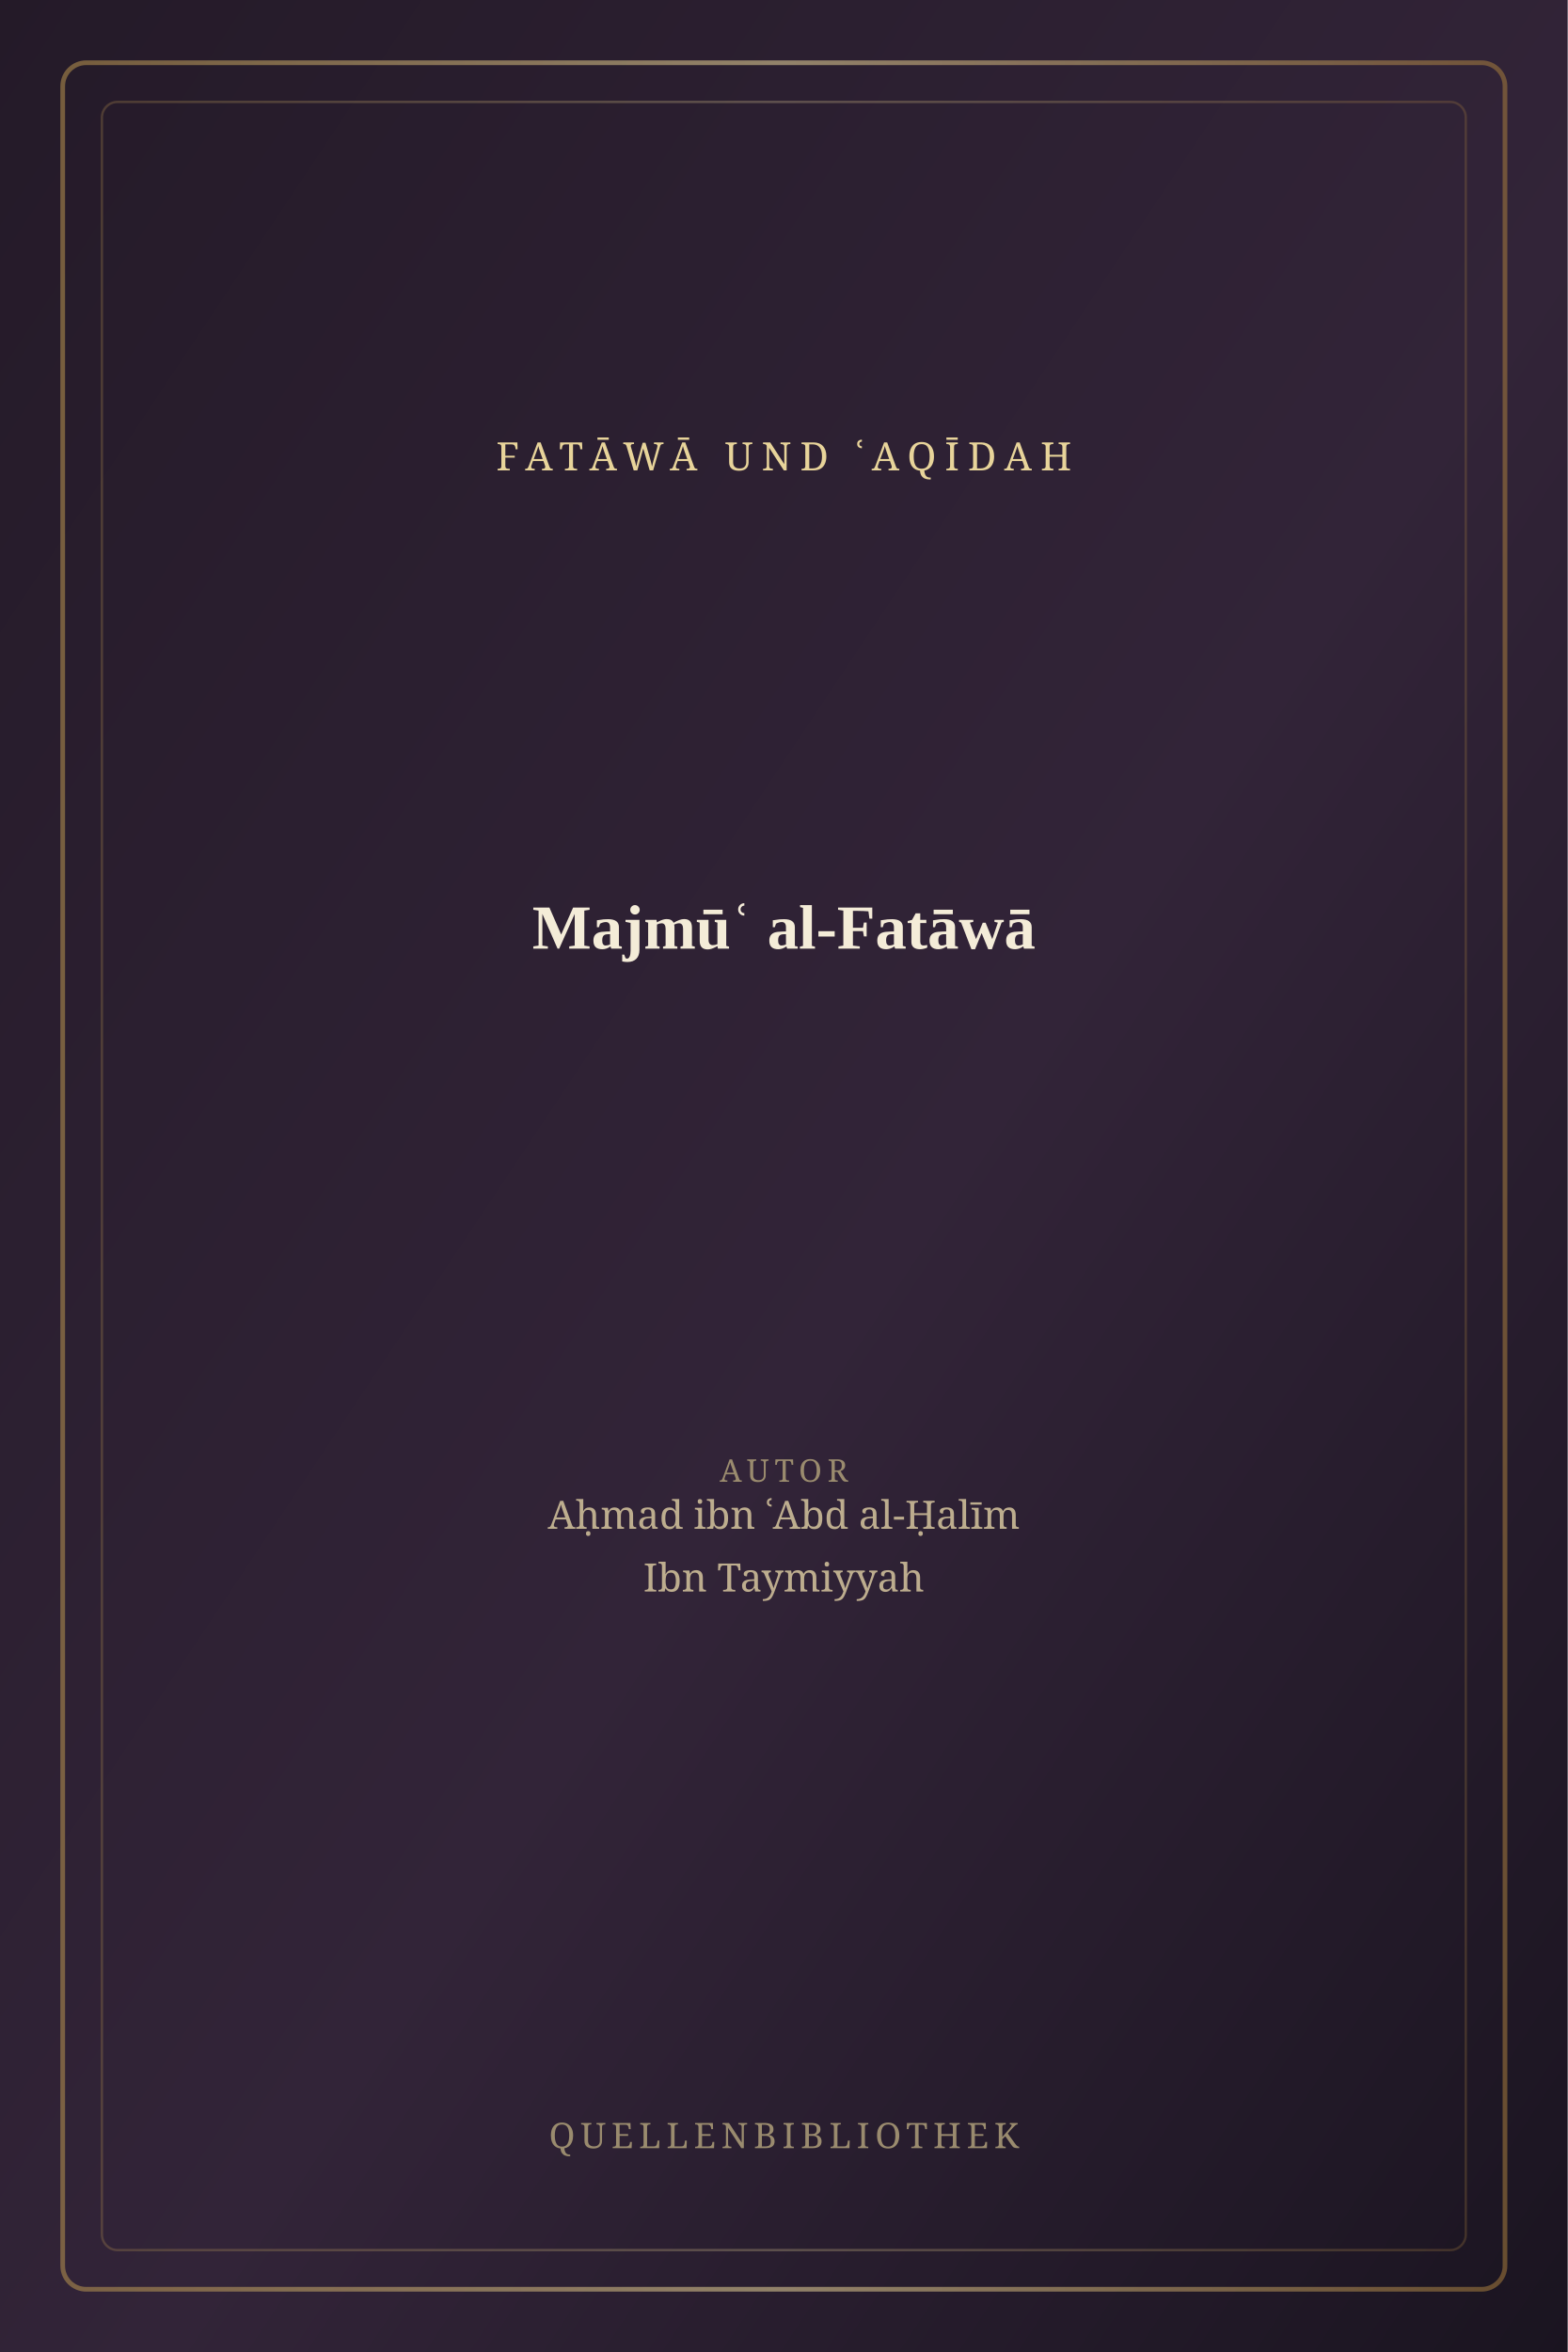
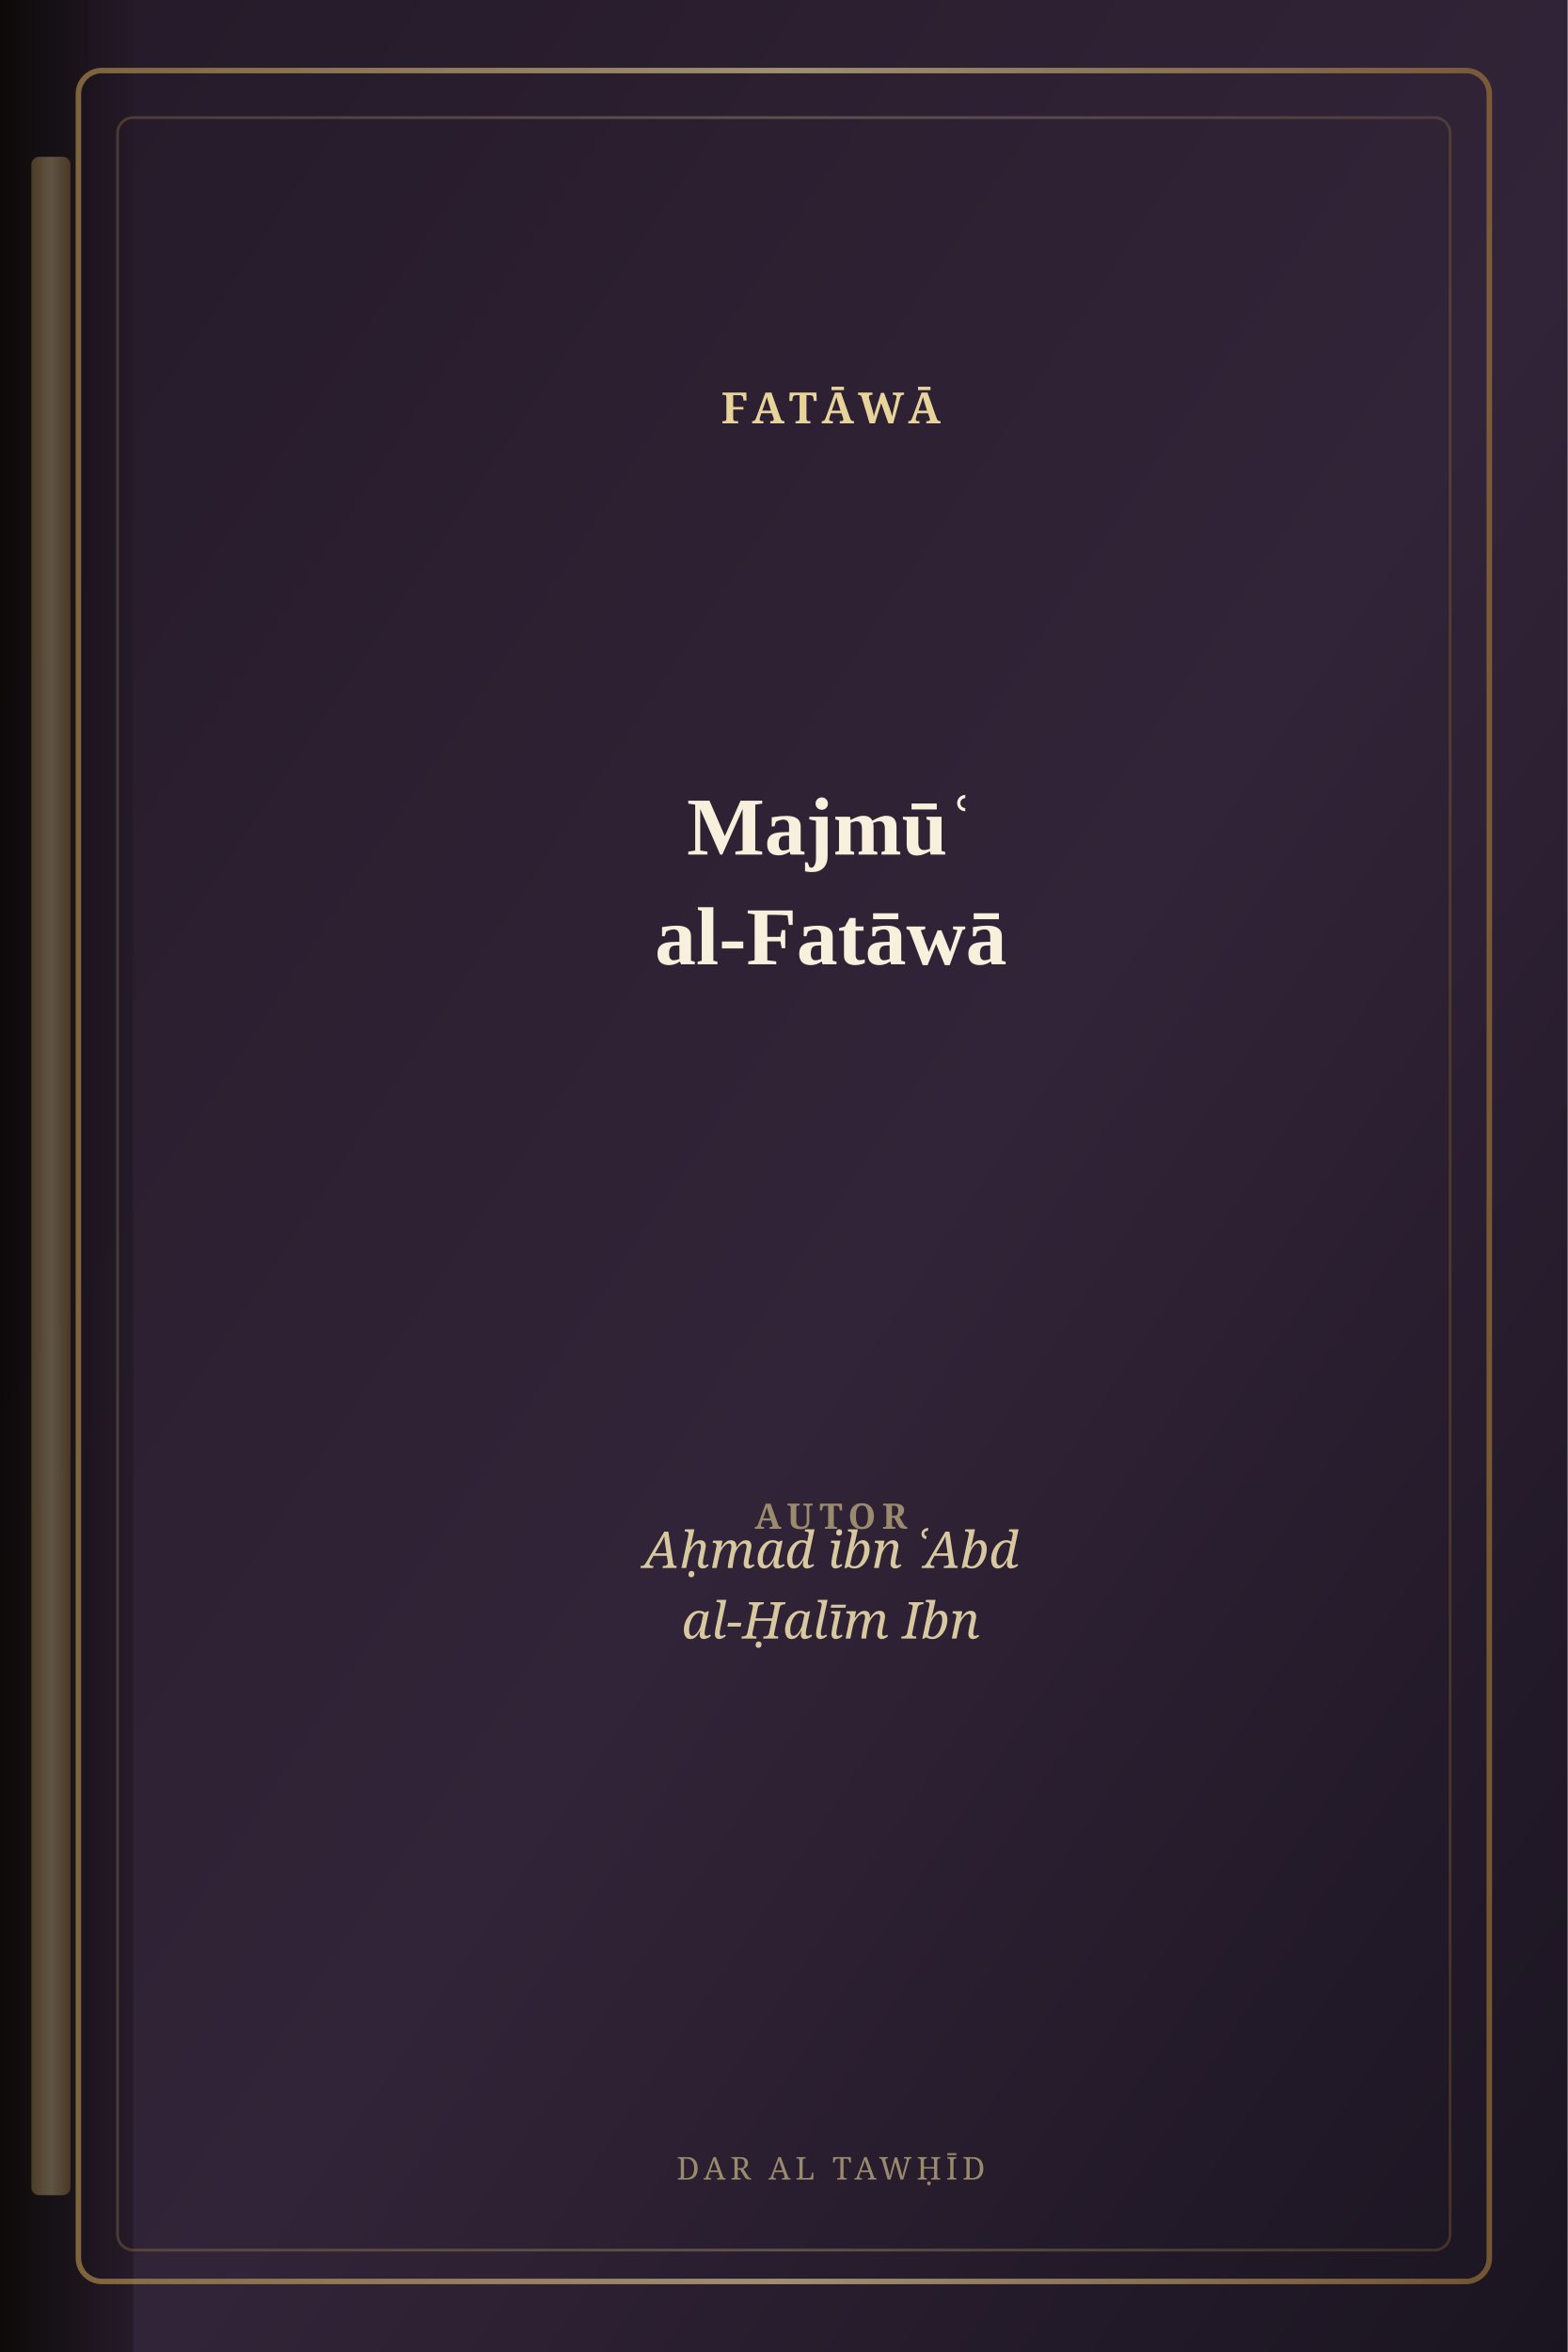
<svg xmlns="http://www.w3.org/2000/svg" viewBox="0 0 400 600" role="img" aria-label="Buchcover: Majmūʿ al-Fatāwā">
  <defs>
    <linearGradient id="bg" x1="0%" y1="0%" x2="100%" y2="100%">
      <stop offset="0%" stop-color="#241a28" />
      <stop offset="55%" stop-color="#322438" />
      <stop offset="100%" stop-color="#1a1420" />
    </linearGradient>
    <linearGradient id="gold" x1="0%" y1="0%" x2="100%" y2="0%">
      <stop offset="0%" stop-color="#b8944f" />
      <stop offset="50%" stop-color="#e8d49a" />
      <stop offset="100%" stop-color="#a67c3d" />
    </linearGradient>
+     <linearGradient id="spine" x1="0%" y1="0%" x2="100%" y2="0%">
+       <stop offset="0%" stop-color="#0a0806" />
+       <stop offset="100%" stop-color="#241a28" />
+     </linearGradient>
  </defs>
  <rect width="400" height="600" fill="url(#bg)" />
-   <rect x="16" y="16" width="368" height="568" rx="6" fill="none" stroke="url(#gold)" stroke-width="1.2" opacity="0.55" />
-   <rect x="26" y="26" width="348" height="548" rx="4" fill="none" stroke="url(#gold)" stroke-width="0.6" opacity="0.28" />
-   <text x="200" y="120" text-anchor="middle" fill="#e8d49a" font-family="Georgia,serif" font-size="10" letter-spacing="2.2">FATĀWĀ UND ʿAQĪDAH</text>
-   <line x1="90" y1="136" x2="310" y2="136" stroke="url(#gold)" stroke-width="0.8" opacity="0.45" />
-   <text x="200" y="242" text-anchor="middle" fill="#f4ecd8" font-family="Georgia,'Times New Roman',serif" font-size="16" font-weight="600">Majmūʿ al-Fatāwā</text>
-   <line x1="90" y1="360" x2="310" y2="360" stroke="url(#gold)" stroke-width="0.6" opacity="0.35" />
-   <text x="200" y="378" text-anchor="middle" fill="#9a8b6e" font-family="Georgia,serif" font-size="8" letter-spacing="1.4">AUTOR</text>
-   <text x="200" y="390" text-anchor="middle" fill="#c9b896" font-family="Georgia,serif" font-size="10" opacity="0.92">Aḥmad ibn ʿAbd al-Ḥalīm</text>
-   <text x="200" y="406" text-anchor="middle" fill="#c9b896" font-family="Georgia,serif" font-size="10" opacity="0.92">Ibn Taymiyyah</text>
-   <text x="200" y="548" text-anchor="middle" fill="#9a8b6e" font-family="Georgia,serif" font-size="9" letter-spacing="1.4">QUELLENBIBLIOTHEK</text>
+   <rect x="0" y="0" width="34" height="600" fill="url(#spine)" opacity="0.92" />
+   <rect x="8" y="40" width="10" height="520" rx="2" fill="url(#gold)" opacity="0.35" />
+   <rect x="20" y="18" width="360" height="564" rx="6" fill="none" stroke="url(#gold)" stroke-width="1.4" opacity="0.62" />
+   <rect x="30" y="30" width="340" height="544" rx="4" fill="none" stroke="url(#gold)" stroke-width="0.7" opacity="0.28" />
+   <text x="212" y="108" text-anchor="middle" fill="#e8d49a" font-family="Georgia,serif" font-size="11" font-weight="700" letter-spacing="1.8">FATĀWĀ</text>
+   <line x1="78" y1="124" x2="346" y2="124" stroke="url(#gold)" stroke-width="0.9" opacity="0.48" />
+   <text x="212" y="218" text-anchor="middle" fill="#f8f0dc" font-family="Georgia,'Times New Roman',serif" font-size="21" font-weight="700">Majmūʿ</text>
+   <text x="212" y="246" text-anchor="middle" fill="#f8f0dc" font-family="Georgia,'Times New Roman',serif" font-size="21" font-weight="700">al-Fatāwā</text>
+   <line x1="78" y1="372" x2="346" y2="372" stroke="url(#gold)" stroke-width="0.7" opacity="0.38" />
+   <text x="212" y="390" text-anchor="middle" fill="#9a8b6e" font-family="Georgia,serif" font-size="9" font-weight="700" letter-spacing="1.6">AUTOR</text>
+   <text x="212" y="400" text-anchor="middle" fill="#d8c8a0" font-family="Georgia,serif" font-size="13" font-style="italic">Aḥmad ibn ʿAbd</text>
+   <text x="212" y="418" text-anchor="middle" fill="#d8c8a0" font-family="Georgia,serif" font-size="13" font-style="italic">al-Ḥalīm Ibn</text>
+   <text x="212" y="556" text-anchor="middle" fill="#9a8b6e" font-family="Georgia,serif" font-size="8" letter-spacing="1.2">DAR AL TAWḤĪD</text>
</svg>
